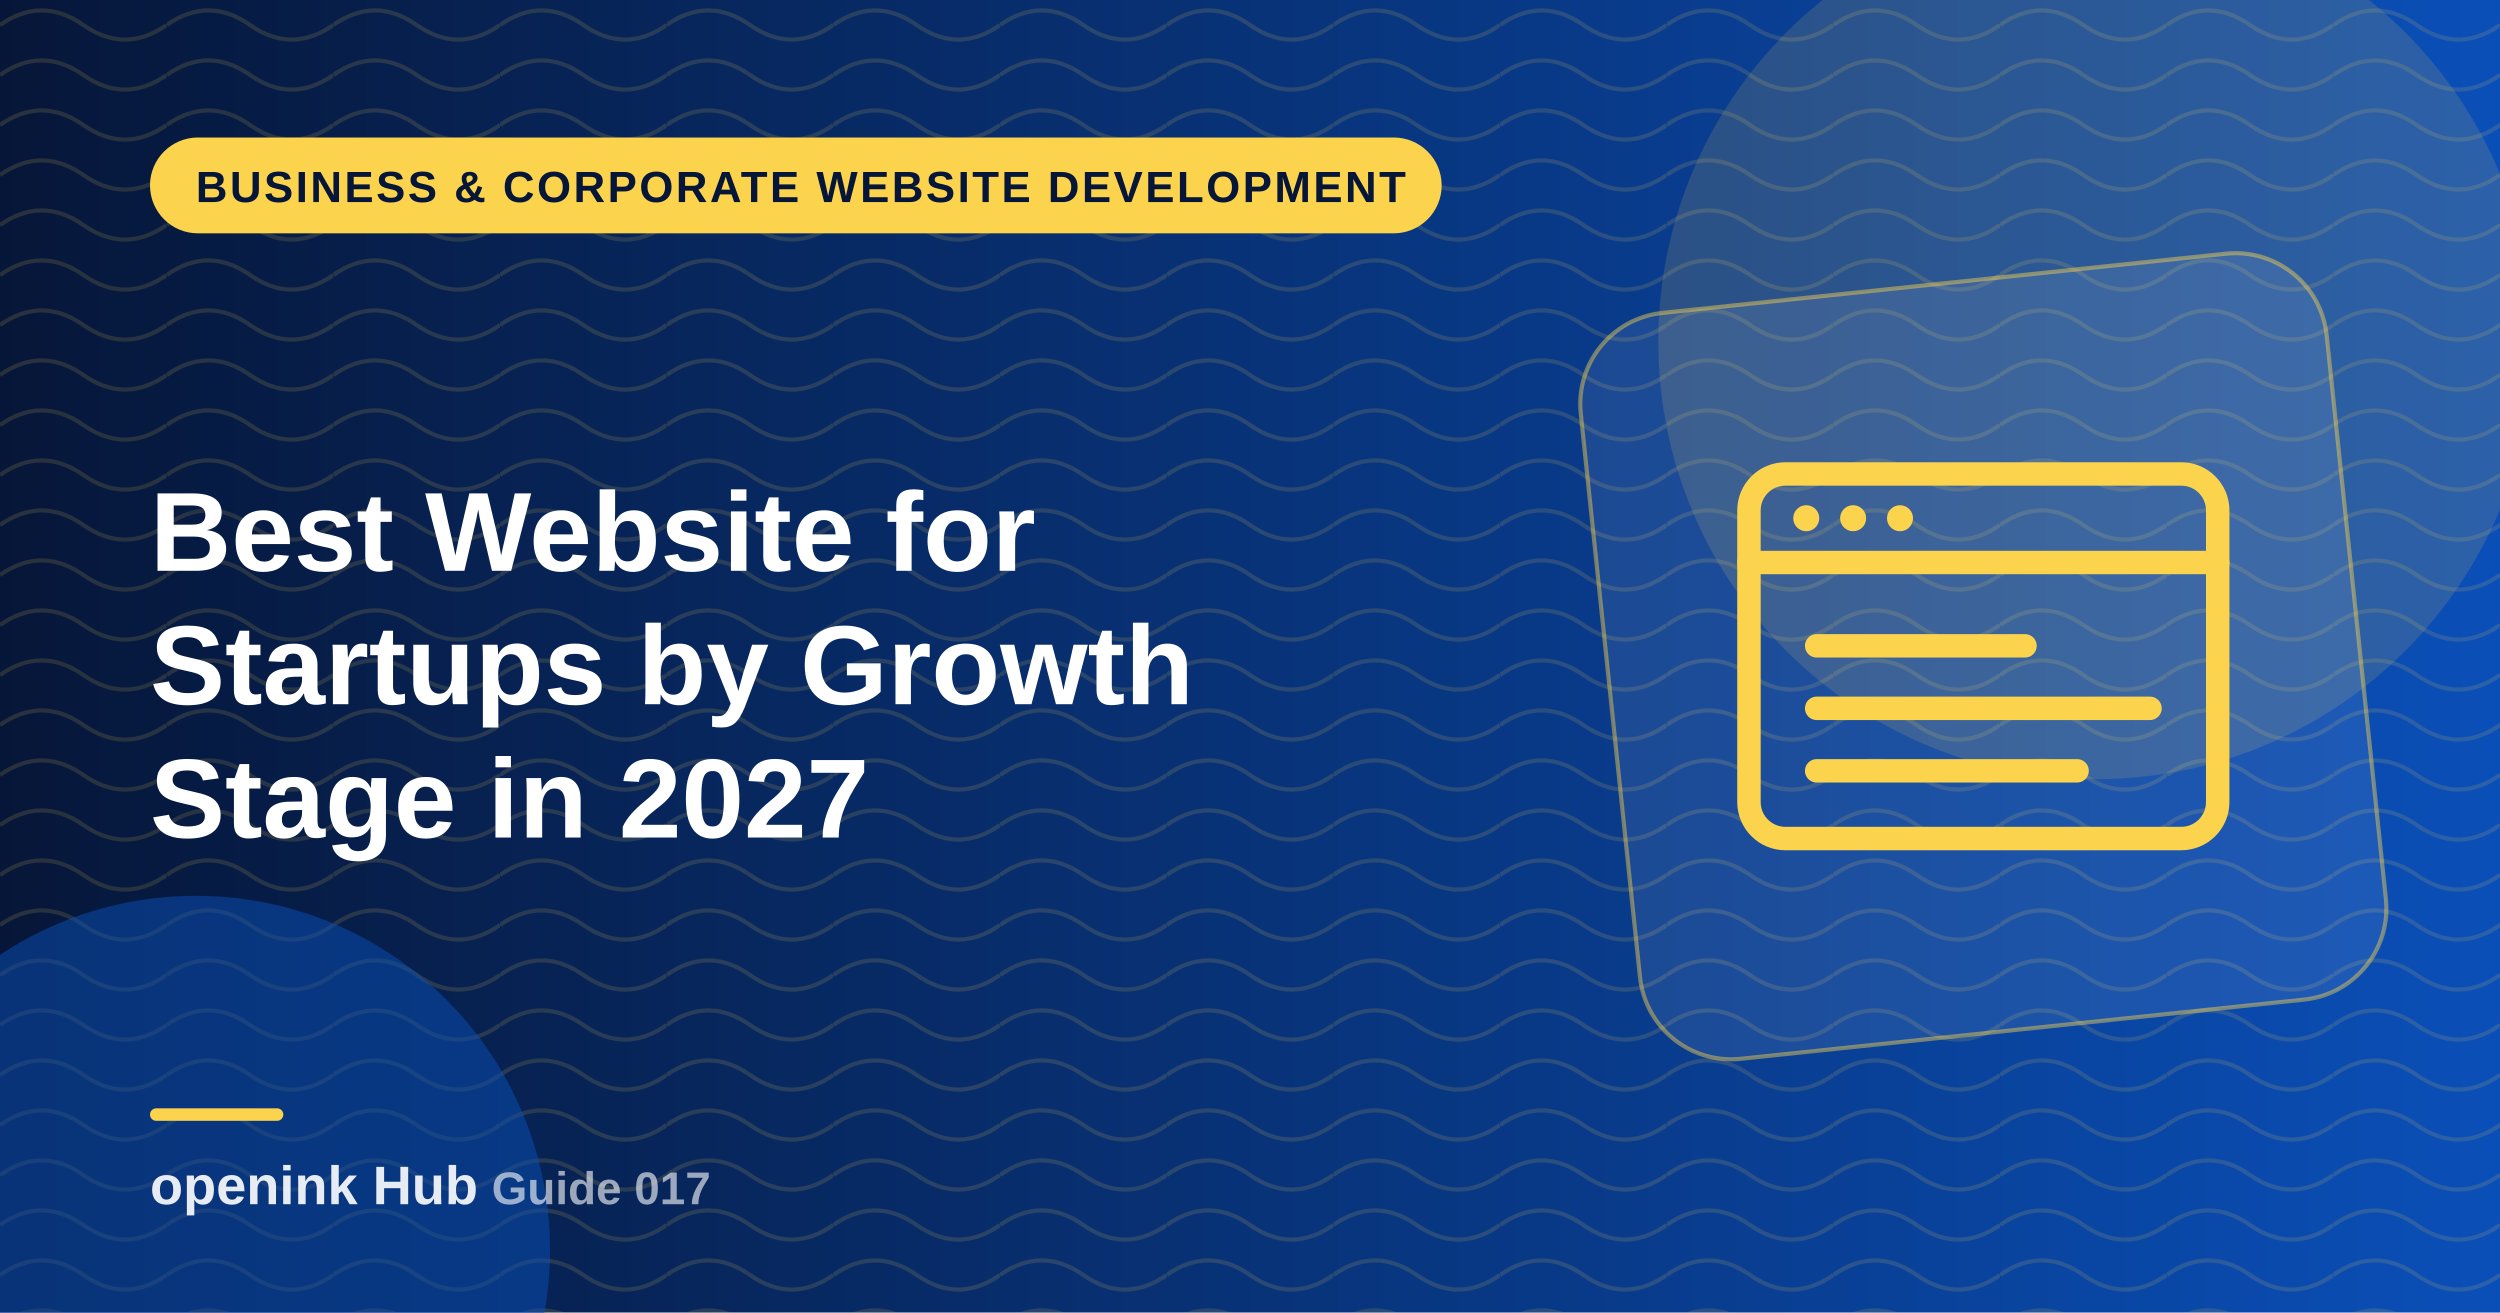
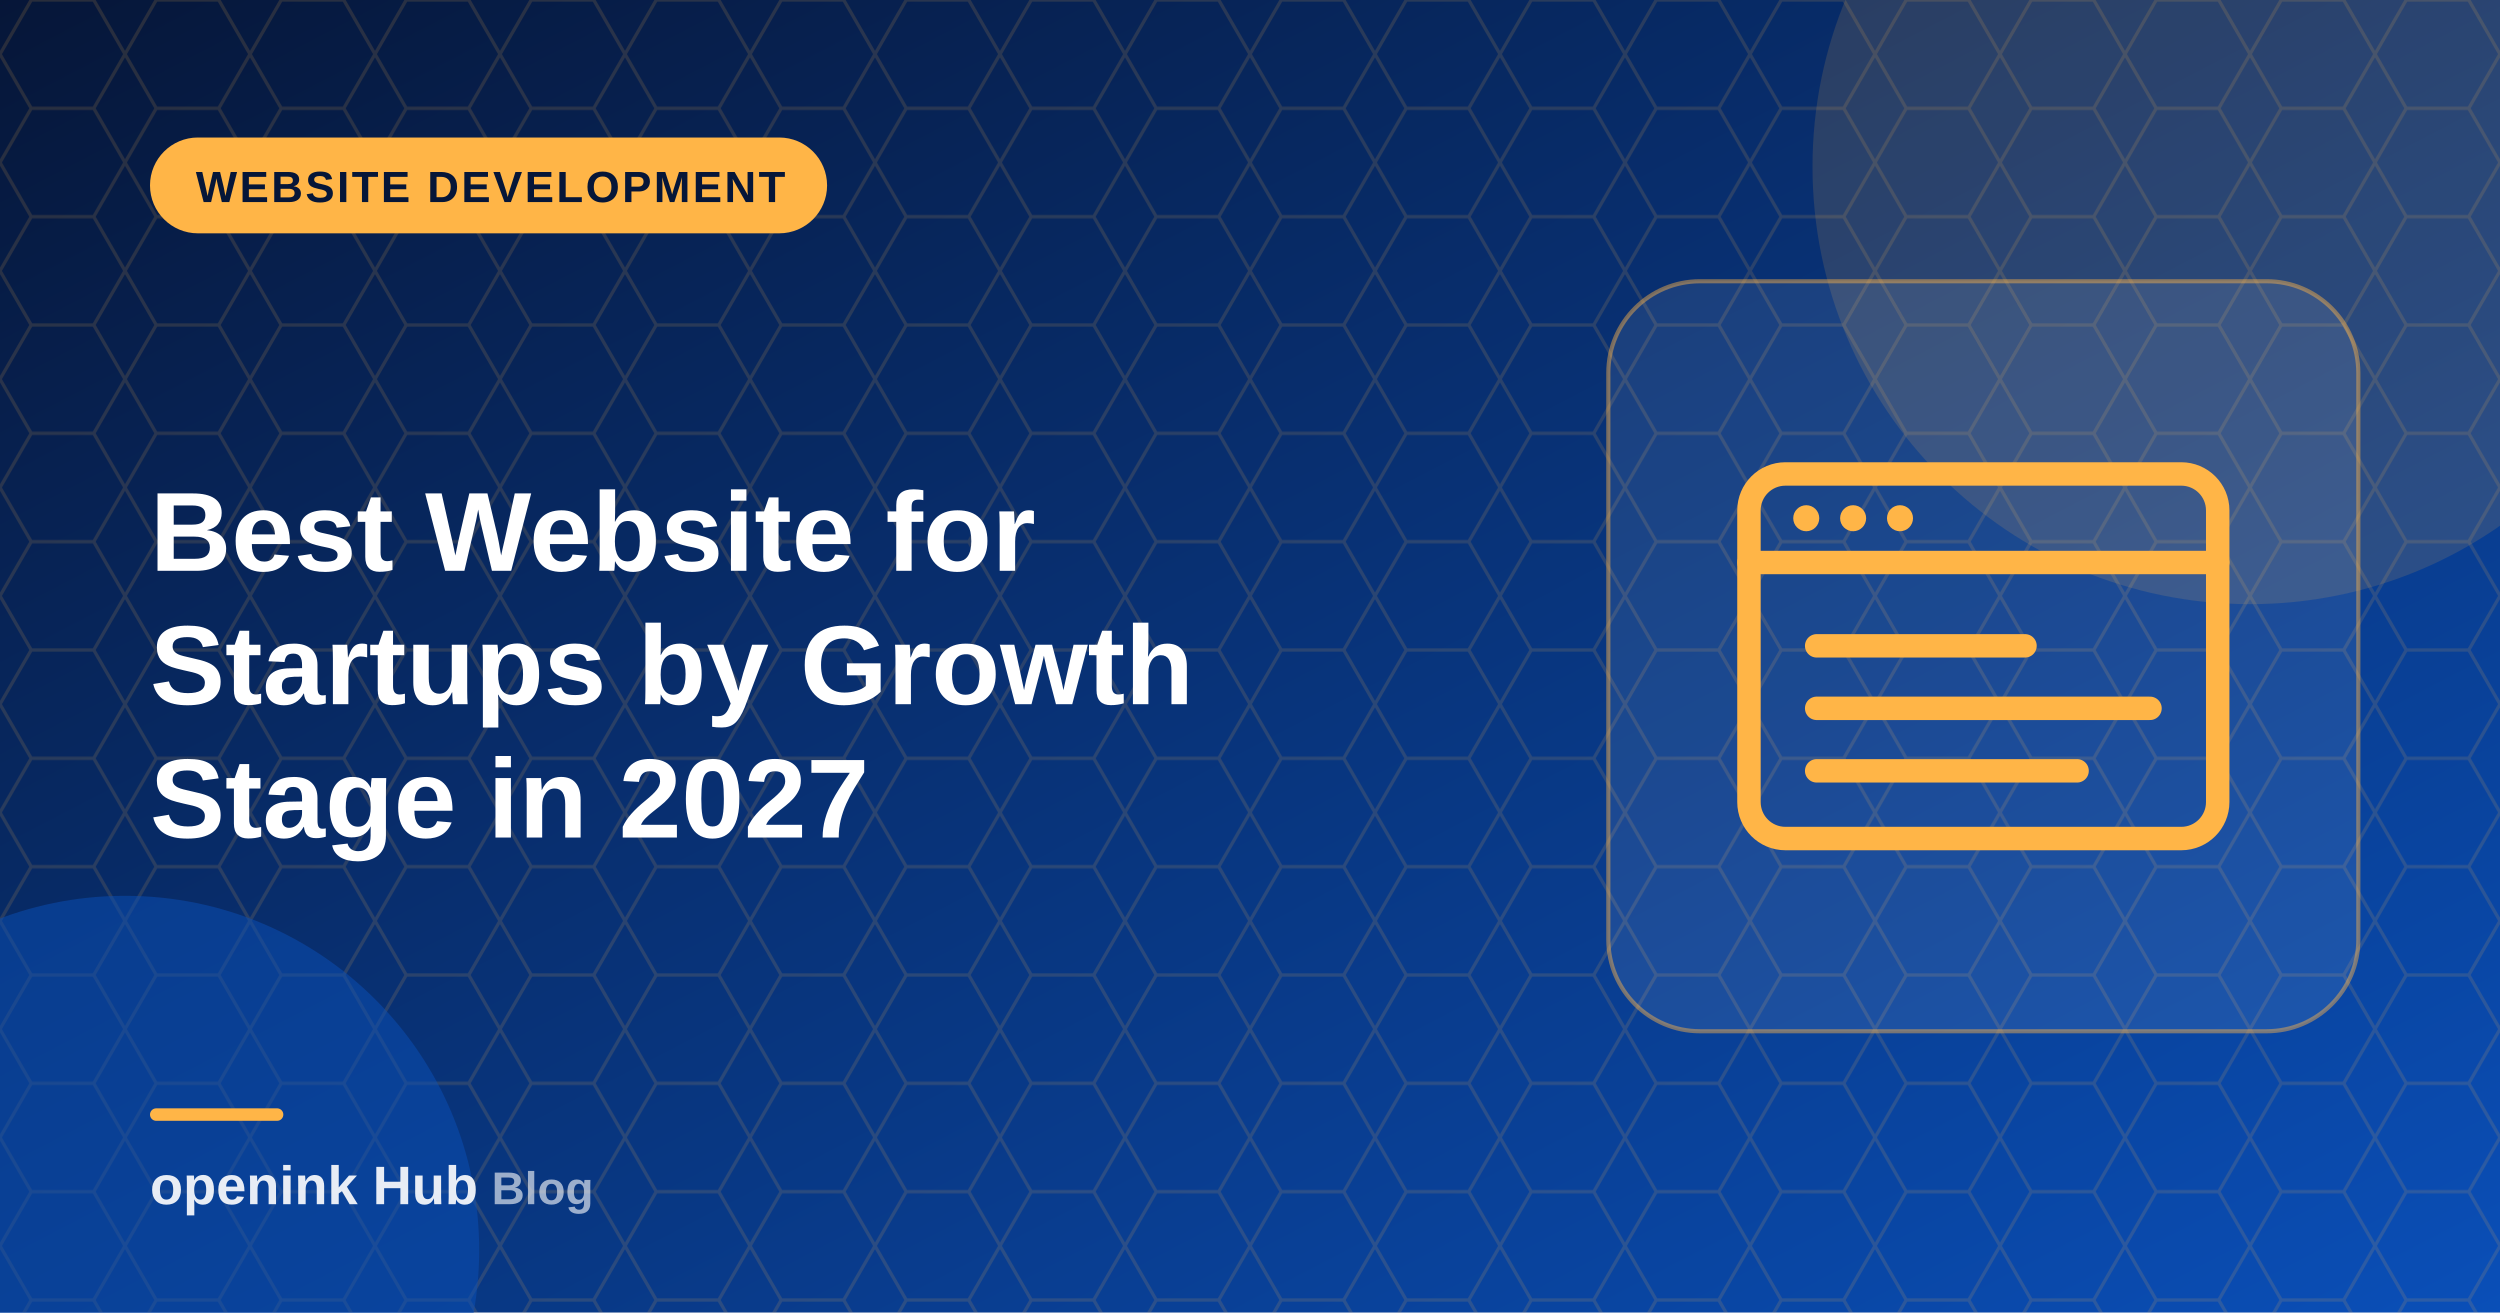
<svg xmlns="http://www.w3.org/2000/svg" width="1200" height="630" viewBox="0 0 1200 630" role="img" aria-label="Best Website for Startups by Growth Stage in 2027">
  <defs>
-     <linearGradient id="g" x1="0" y1="0" x2="1" y2="0">
+     <linearGradient id="g" x1="0" y1="0" x2="1" y2="1">
      <stop offset="0" stop-color="#061638" />
      <stop offset="1" stop-color="#0a4fb8" />
    </linearGradient>
-     <pattern id="p" width="80" height="24" patternUnits="userSpaceOnUse">
-       <path d="M0 12q20-14 40 0t40 0" fill="none" stroke="#fcd34d" stroke-width="2" />
+     <pattern id="p" width="60" height="52" patternUnits="userSpaceOnUse">
+       <path d="M15 0h30l15 26-15 26H15L0 26Z" fill="none" stroke="#ffb547" stroke-width="1.6" />
    </pattern>
-     <style>.ic{fill:none;stroke:#fcd34d;stroke-width:9;stroke-linecap:round;stroke-linejoin:round}.ic .f{fill:#fcd34d;stroke:none}</style>
+     <style>.ic{fill:none;stroke:#ffb547;stroke-width:9;stroke-linecap:round;stroke-linejoin:round}.ic .f{fill:#ffb547;stroke:none}</style>
  </defs>
  <rect width="1200" height="630" fill="url(#g)" />
  <rect width="1200" height="630" fill="url(#p)" opacity=".14" />
-   <circle cx="1006" cy="164" r="210" fill="#fcd34d" opacity=".14" />
-   <circle cx="94" cy="600" r="170" fill="#0a4fb8" opacity=".5" />
-   <rect x="772" y="135" width="360" height="360" rx="44" fill="#fff" fill-opacity=".08" stroke="#fcd34d" stroke-opacity=".45" stroke-width="2" transform="rotate(-6 952 315)" />
+   <circle cx="1080" cy="80" r="210" fill="#ffb547" opacity=".14" />
+   <circle cx="60" cy="600" r="170" fill="#0a4fb8" opacity=".5" />
+   <rect x="772" y="135" width="360" height="360" rx="44" fill="#fff" fill-opacity=".08" stroke="#ffb547" stroke-opacity=".45" stroke-width="2" />
  <g class="ic" transform="translate(827 190) scale(1.25)">
    <rect x="10" y="30" width="180" height="140" rx="14" />
    <path d="M10 64h180" />
    <circle cx="32" cy="47" r="5" class="f" />
    <circle cx="50" cy="47" r="5" class="f" />
    <circle cx="68" cy="47" r="5" class="f" />
    <path d="M36 96h80M36 120h128M36 144h100" />
  </g>
-   <rect x="72" y="66" width="620" height="46" rx="23" fill="#fcd34d" />
-   <text x="94" y="97" fill="#061638" font-family="Segoe UI,Arial,sans-serif" font-size="21" font-weight="700" letter-spacing="1.2">BUSINESS &amp; CORPORATE WEBSITE DEVELOPMENT</text>
+   <rect x="72" y="66" width="325" height="46" rx="23" fill="#ffb547" />
+   <text x="94" y="97" fill="#061638" font-family="Segoe UI,Arial,sans-serif" font-size="21" font-weight="700" letter-spacing="1.2">WEBSITE DEVELOPMENT</text>
  <text x="72" y="274" fill="#fff" font-family="Segoe UI,Arial,sans-serif" font-size="54" font-weight="800">Best Website for</text>
  <text x="72" y="338" fill="#fff" font-family="Segoe UI,Arial,sans-serif" font-size="54" font-weight="800">Startups by Growth</text>
  <text x="72" y="402" fill="#fff" font-family="Segoe UI,Arial,sans-serif" font-size="54" font-weight="800">Stage in 2027</text>
-   <rect x="72" y="532" width="64" height="6" rx="3" fill="#fcd34d" />
+   <rect x="72" y="532" width="64" height="6" rx="3" fill="#ffb547" />
  <text x="72" y="578" fill="#fff" fill-opacity=".9" font-family="Segoe UI,Arial,sans-serif" font-size="26" font-weight="700">openink Hub</text>
-   <text x="236" y="578" fill="#fff" fill-opacity=".6" font-family="Segoe UI,Arial,sans-serif" font-size="22" font-weight="600">Guide 017</text>
+   <text x="236" y="578" fill="#fff" fill-opacity=".6" font-family="Segoe UI,Arial,sans-serif" font-size="22" font-weight="600">Blog</text>
</svg>
